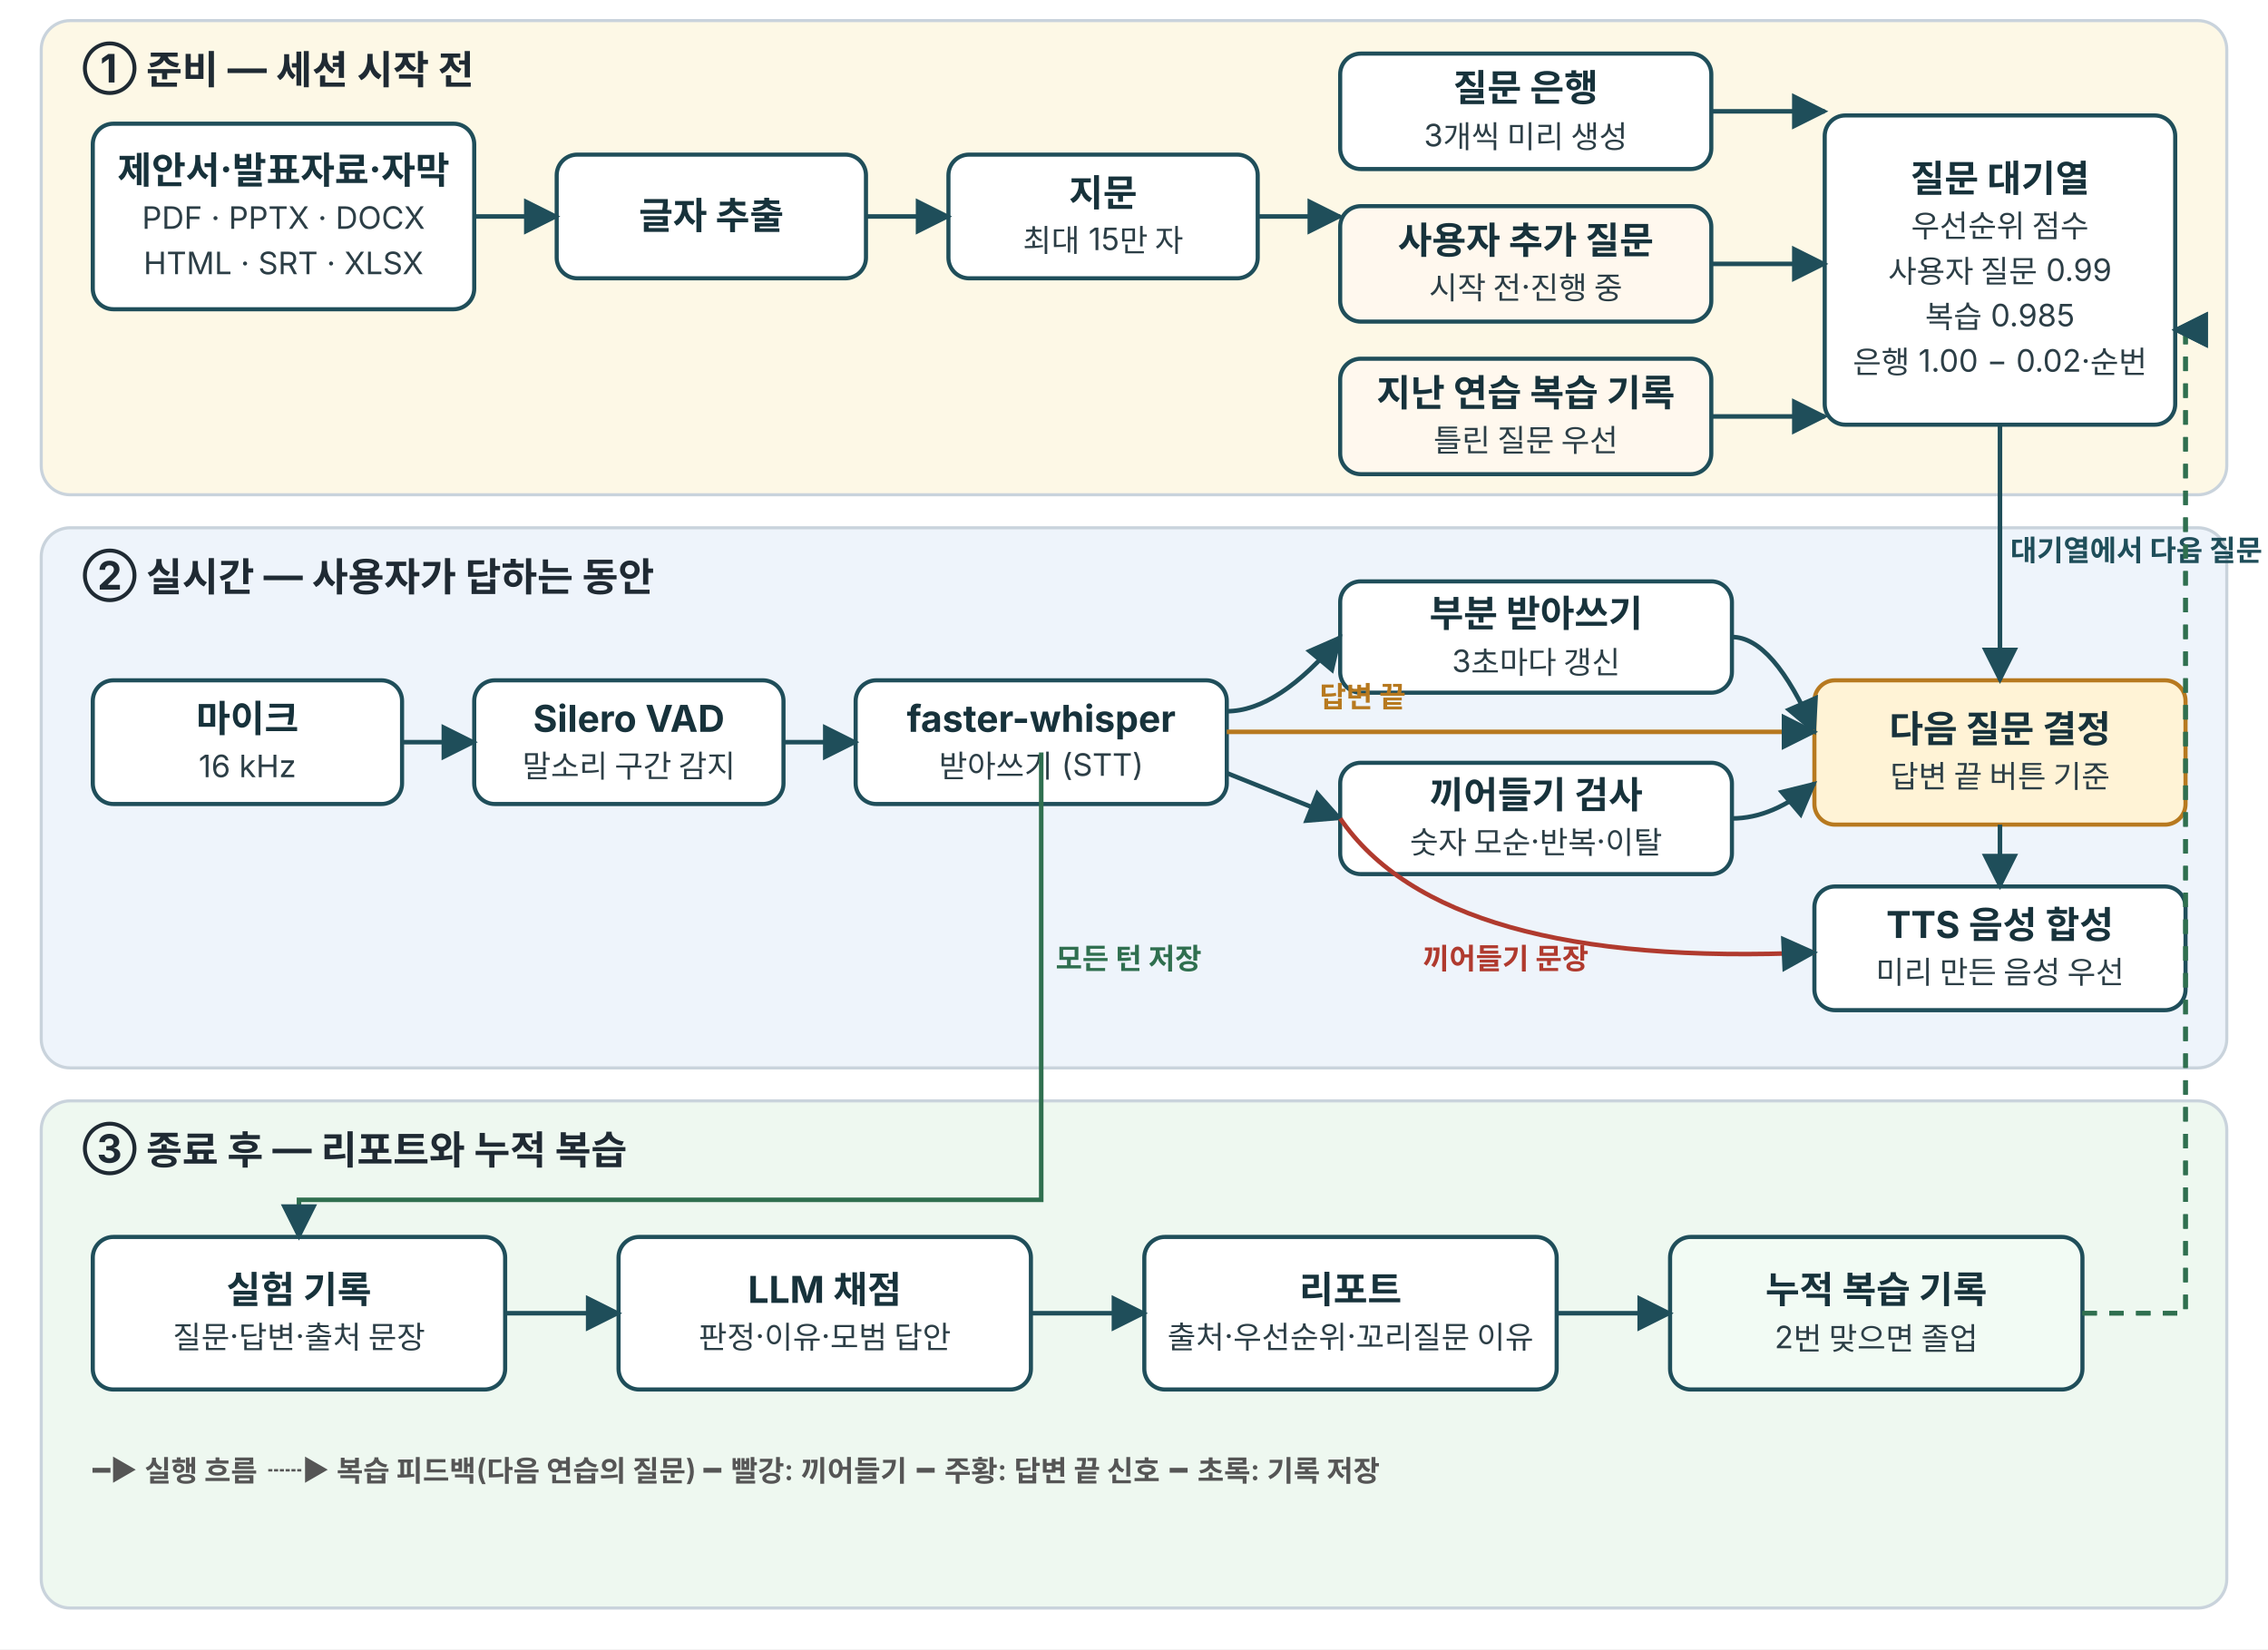
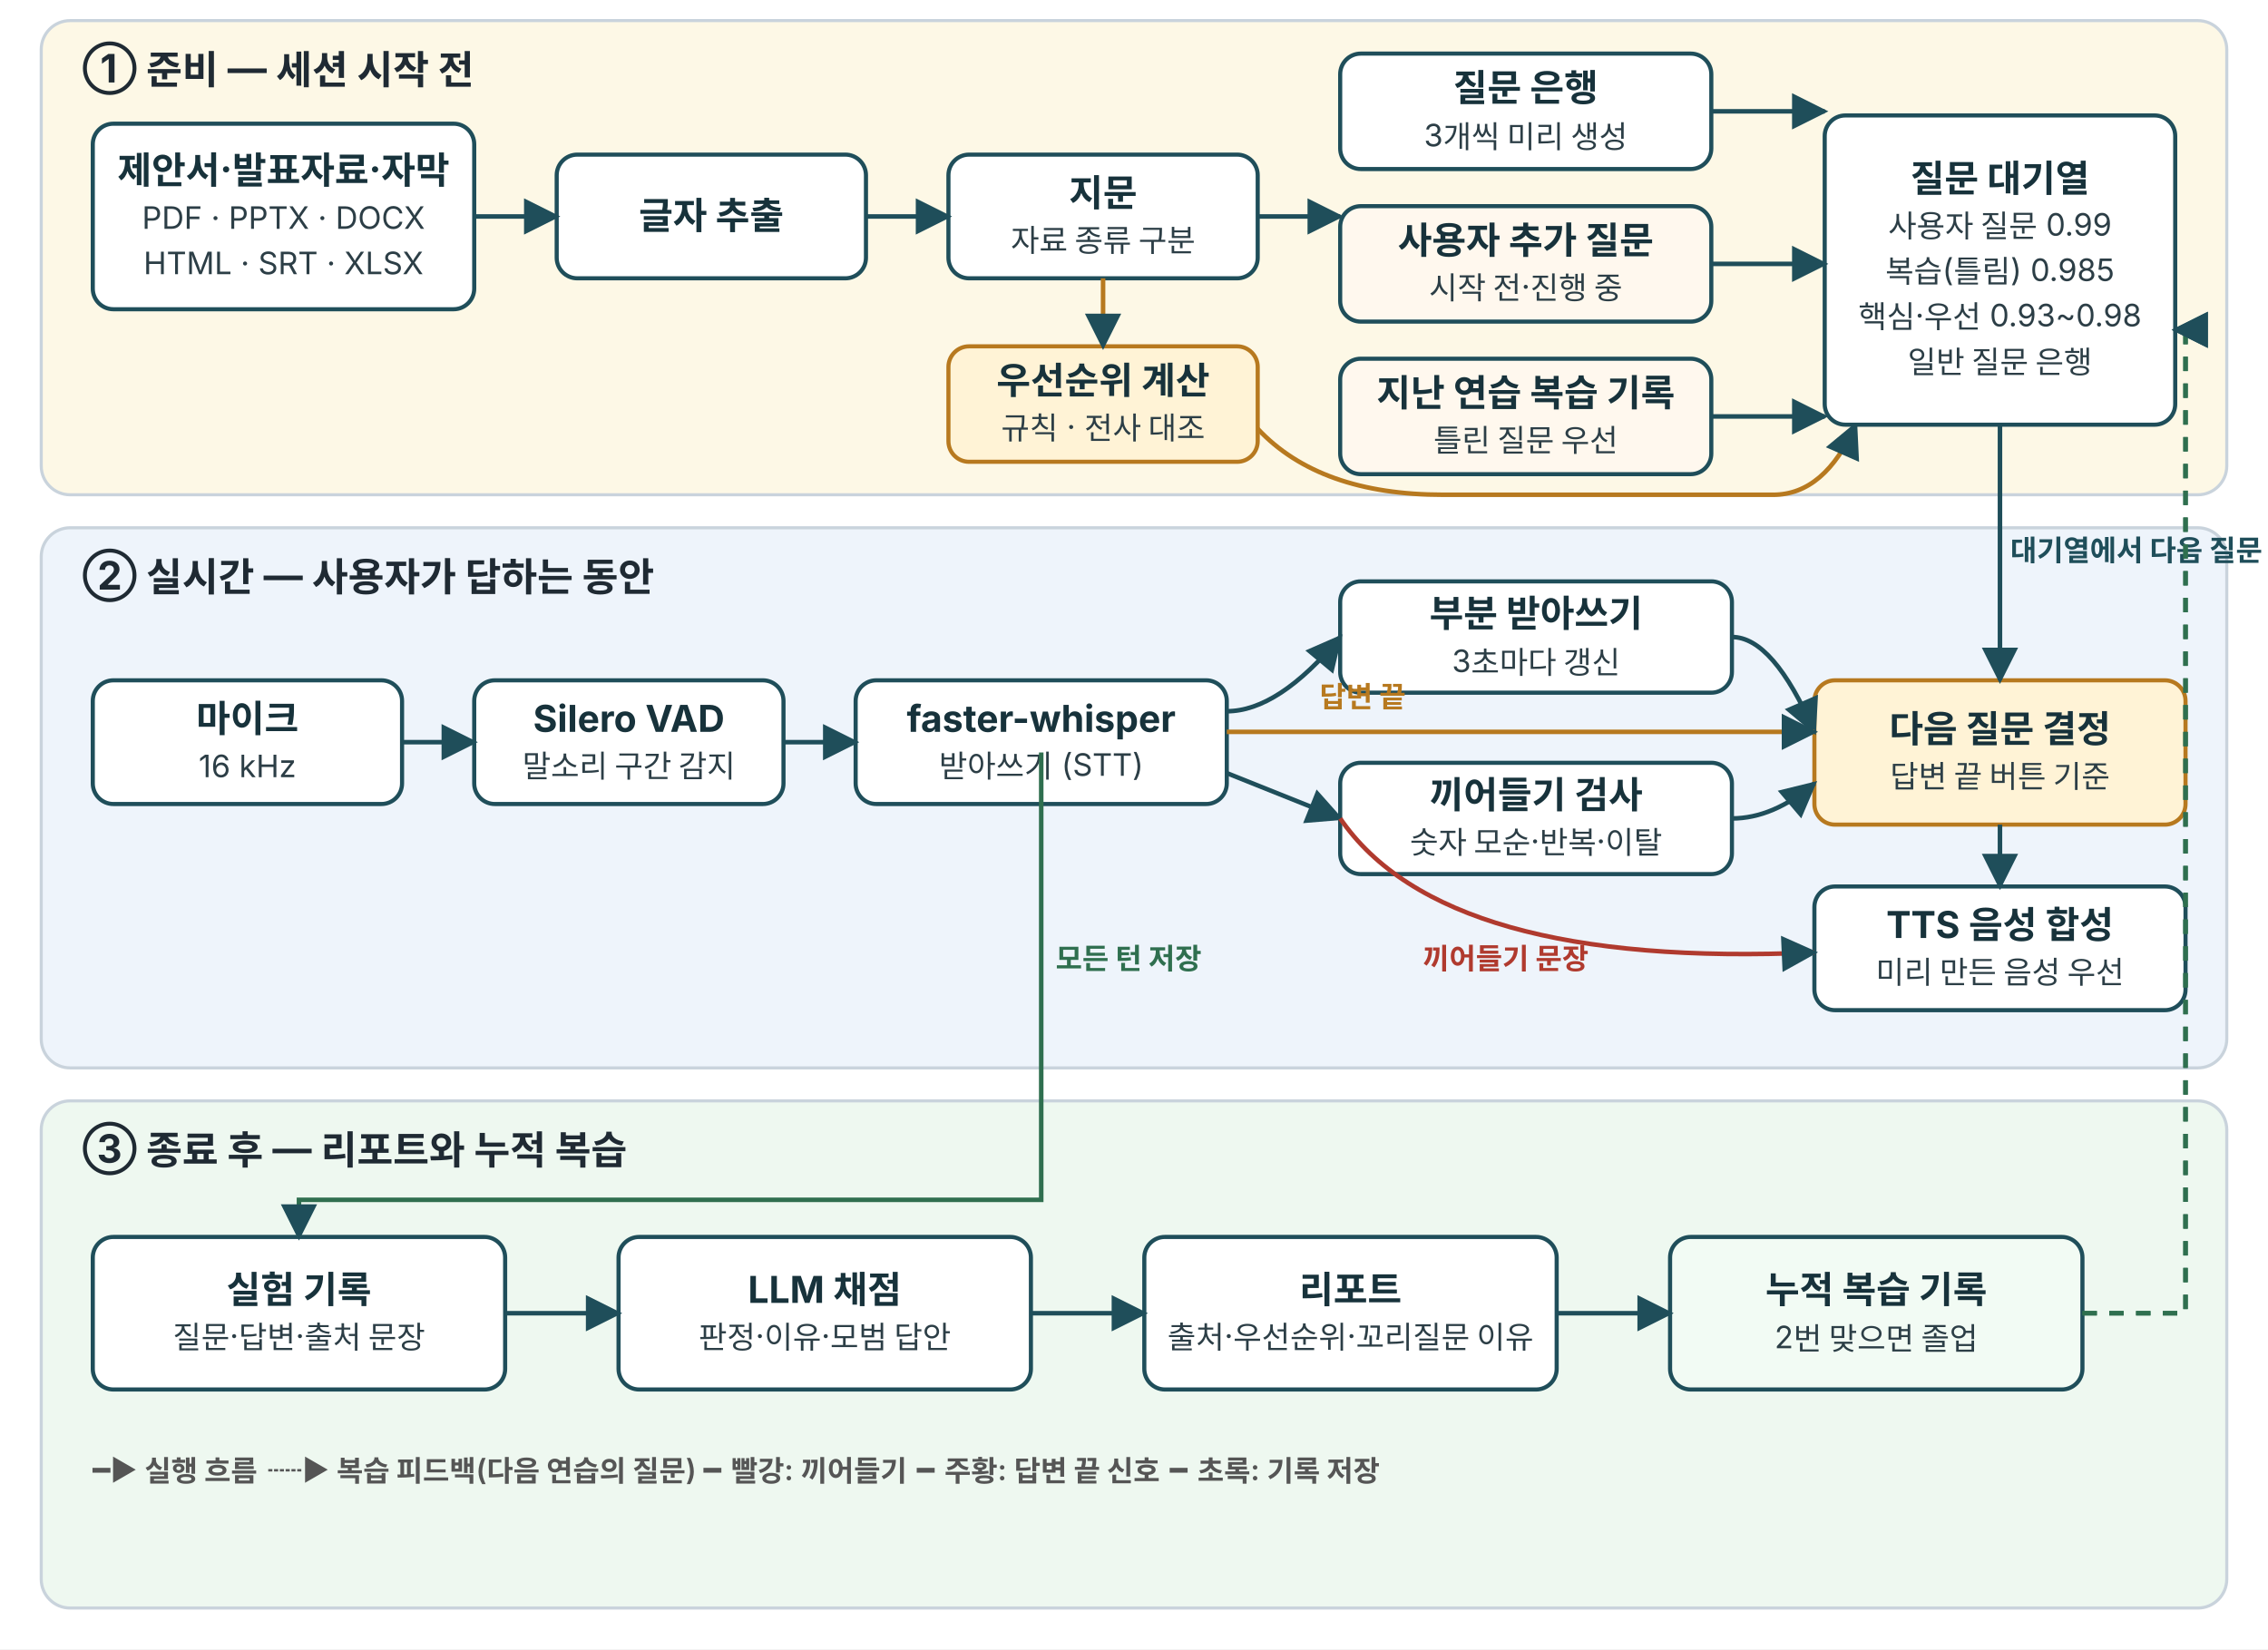
<svg xmlns="http://www.w3.org/2000/svg" viewBox="0 0 1100 800" width="1100" height="800">
  <defs>
    <marker id="arr" viewBox="0 0 10 10" refX="9" refY="5" markerWidth="8" markerHeight="8" orient="auto-start-reverse">
      <path d="M0,0 L10,5 L0,10 z" fill="#1f4e5a" />
    </marker>
    <style>
    text { font-family: -apple-system, "Apple SD Gothic Neo", "Malgun Gothic", "Noto Sans KR", sans-serif; }
    .lane { font-size: 19px; font-weight: 700; fill: #1f2a33; }
    .node-b { font-size: 18px; font-weight: 700; fill: #17323b; }
    .node { font-size: 15px; fill: #2c3e46; }
    .edge { font-size: 14px; font-weight: 600; }
  </style>
  </defs>
  <rect width="1100" height="800" fill="#ffffff" />
  <rect x="20" y="10" width="1060" height="230" rx="14" fill="#fdf8e6" stroke="#c9d3dc" stroke-width="1.5" />
  <text x="40" y="40" class="lane">① 준비 — 세션 시작 전</text>
  <rect x="20" y="256" width="1060" height="262" rx="14" fill="#eef4fb" stroke="#c9d3dc" stroke-width="1.5" />
  <text x="40" y="286" class="lane">② 실시간 — 사용자가 답하는 동안</text>
  <rect x="20" y="534" width="1060" height="246" rx="14" fill="#eef8f0" stroke="#c9d3dc" stroke-width="1.5" />
  <text x="40" y="564" class="lane">③ 종료 후 — 리포트와 누적 복습</text>
  <text x="45" y="718" class="edge" fill="#555">━▶ 실행 흐름     ┄┄▶ 복습 피드백(다음 연습의 질문)     ━ 빨강: 끼어들기     ━ 주황: 답변 끝 신호     ━ 초록: 기록 저장</text>
  <rect x="45" y="60" width="185" height="90" rx="10" fill="#ffffff" stroke="#1f4e5a" stroke-width="2" />
  <text x="137.5" y="89.0" text-anchor="middle" class="node-b">제안서·발표자료·자막</text>
  <text x="137.5" y="111.0" text-anchor="middle" class="node">PDF · PPTX · DOCX</text>
  <text x="137.5" y="133.0" text-anchor="middle" class="node">HTML · SRT · XLSX</text>
  <rect x="270" y="75" width="150" height="60" rx="10" fill="#ffffff" stroke="#1f4e5a" stroke-width="2" />
  <text x="345.0" y="111.0" text-anchor="middle" class="node-b">글자 추출</text>
  <rect x="460" y="75" width="150" height="60" rx="10" fill="#ffffff" stroke="#1f4e5a" stroke-width="2" />
  <text x="535.0" y="100.0" text-anchor="middle" class="node-b">지문</text>
-   <text x="535.0" y="122.0" text-anchor="middle" class="node">최대 15만 자</text>
+   <text x="535.0" y="122.0" text-anchor="middle" class="node">자료 종류 구분</text>
+   <rect x="460" y="168" width="150" height="56" rx="10" fill="#fff3d6" stroke="#b7791f" stroke-width="2" />
+   <text x="535.0" y="191.0" text-anchor="middle" class="node-b">우선순위 계산</text>
+   <text x="535.0" y="213.0" text-anchor="middle" class="node">규칙 · 전사 대조</text>
+   <path d="M535,135 V168" fill="none" stroke="#b7791f" stroke-width="2.2" marker-end="url(#arr)" />
+   <path d="M610,208 Q640,240 700,240 H860 Q885,240 900,206" fill="none" stroke="#b7791f" stroke-width="2.2" marker-end="url(#arr)" />
  <rect x="650" y="26" width="180" height="56" rx="10" fill="#ffffff" stroke="#1f4e5a" stroke-width="2" />
  <text x="740.0" y="49.0" text-anchor="middle" class="node-b">질문 은행</text>
  <text x="740.0" y="71.0" text-anchor="middle" class="node">3개씩 미리 생성</text>
  <rect x="650" y="100" width="180" height="56" rx="10" fill="#fff8ee" stroke="#1f4e5a" stroke-width="2" />
  <text x="740.0" y="123.0" text-anchor="middle" class="node-b">사용자 추가 질문</text>
  <text x="740.0" y="145.0" text-anchor="middle" class="node">시작 전·진행 중</text>
  <rect x="650" y="174" width="180" height="56" rx="10" fill="#fff8ee" stroke="#1f4e5a" stroke-width="2" />
  <text x="740.0" y="197.0" text-anchor="middle" class="node-b">지난 연습 복습 기록</text>
  <text x="740.0" y="219.0" text-anchor="middle" class="node">틀린 질문 우선</text>
  <rect x="885" y="56" width="170" height="150" rx="10" fill="#ffffff" stroke="#1f4e5a" stroke-width="2" />
  <text x="970.0" y="93.0" text-anchor="middle" class="node-b">질문 대기열</text>
-   <text x="970.0" y="115.0" text-anchor="middle" class="node">우선순위 점수</text>
-   <text x="970.0" y="137.0" text-anchor="middle" class="node">사용자 질문 0.99</text>
-   <text x="970.0" y="159.0" text-anchor="middle" class="node">복습 0.985</text>
-   <text x="970.0" y="181.0" text-anchor="middle" class="node">은행 1.00 − 0.02·순번</text>
+   <text x="970.0" y="115.0" text-anchor="middle" class="node">사용자 질문 0.99</text>
+   <text x="970.0" y="137.0" text-anchor="middle" class="node">복습(틀림) 0.985</text>
+   <text x="970.0" y="159.0" text-anchor="middle" class="node">핵심·우선 0.93~0.98</text>
+   <text x="970.0" y="181.0" text-anchor="middle" class="node">일반 질문 은행</text>
  <path d="M230,105 H270" fill="none" stroke="#1f4e5a" stroke-width="2.2" marker-end="url(#arr)" />
  <path d="M420,105 H460" fill="none" stroke="#1f4e5a" stroke-width="2.2" marker-end="url(#arr)" />
  <path d="M610,105 H650" fill="none" stroke="#1f4e5a" stroke-width="2.2" marker-end="url(#arr)" />
  <path d="M830,54 H885" fill="none" stroke="#1f4e5a" stroke-width="2.2" marker-end="url(#arr)" />
  <path d="M830,128 H885" fill="none" stroke="#1f4e5a" stroke-width="2.2" marker-end="url(#arr)" />
  <path d="M830,202 H885" fill="none" stroke="#1f4e5a" stroke-width="2.2" marker-end="url(#arr)" />
  <rect x="45" y="330" width="150" height="60" rx="10" fill="#ffffff" stroke="#1f4e5a" stroke-width="2" />
  <text x="120.0" y="355.0" text-anchor="middle" class="node-b">마이크</text>
  <text x="120.0" y="377.0" text-anchor="middle" class="node">16 kHz</text>
  <rect x="230" y="330" width="150" height="60" rx="10" fill="#ffffff" stroke="#1f4e5a" stroke-width="2" />
  <text x="305.0" y="355.0" text-anchor="middle" class="node-b">Silero VAD</text>
  <text x="305.0" y="377.0" text-anchor="middle" class="node">말소리 구간 감지</text>
  <rect x="415" y="330" width="180" height="60" rx="10" fill="#ffffff" stroke="#1f4e5a" stroke-width="2" />
  <text x="505.0" y="355.0" text-anchor="middle" class="node-b">faster-whisper</text>
  <text x="505.0" y="377.0" text-anchor="middle" class="node">받아쓰기 (STT)</text>
  <rect x="650" y="282" width="190" height="54" rx="10" fill="#ffffff" stroke="#1f4e5a" stroke-width="2" />
  <text x="745.0" y="304.0" text-anchor="middle" class="node-b">부분 받아쓰기</text>
  <text x="745.0" y="326.0" text-anchor="middle" class="node">3초마다 갱신</text>
  <rect x="650" y="370" width="190" height="54" rx="10" fill="#ffffff" stroke="#1f4e5a" stroke-width="2" />
  <text x="745.0" y="392.0" text-anchor="middle" class="node-b">끼어들기 검사</text>
  <text x="745.0" y="414.0" text-anchor="middle" class="node">숫자 모순·반복·이탈</text>
  <rect x="880" y="330" width="180" height="70" rx="10" fill="#fff3d6" stroke="#b7791f" stroke-width="2" />
  <text x="970.0" y="360.0" text-anchor="middle" class="node-b">다음 질문 결정</text>
  <text x="970.0" y="382.0" text-anchor="middle" class="node">답변 끝 버튼 기준</text>
  <rect x="880" y="430" width="180" height="60" rx="10" fill="#ffffff" stroke="#1f4e5a" stroke-width="2" />
  <text x="970.0" y="455.0" text-anchor="middle" class="node-b">TTS 음성 합성</text>
  <text x="970.0" y="477.0" text-anchor="middle" class="node">미리 만든 음성 우선</text>
  <path d="M195,360 H230" fill="none" stroke="#1f4e5a" stroke-width="2.2" marker-end="url(#arr)" />
  <path d="M380,360 H415" fill="none" stroke="#1f4e5a" stroke-width="2.2" marker-end="url(#arr)" />
  <path d="M595,345 Q620,345 650,309" fill="none" stroke="#1f4e5a" stroke-width="2.2" marker-end="url(#arr)" />
  <path d="M595,375 Q620,385 650,397" fill="none" stroke="#1f4e5a" stroke-width="2.2" marker-end="url(#arr)" />
  <path d="M840,309 Q860,309 880,355" fill="none" stroke="#1f4e5a" stroke-width="2.2" marker-end="url(#arr)" />
  <path d="M840,397 Q860,397 880,380" fill="none" stroke="#1f4e5a" stroke-width="2.2" marker-end="url(#arr)" />
  <path d="M595,355 H880" fill="none" stroke="#b7791f" stroke-width="2.2" marker-end="url(#arr)" />
  <text x="640" y="343" class="edge" fill="#b7791f">답변 끝</text>
  <path d="M970,206 V330" fill="none" stroke="#1f4e5a" stroke-width="2.2" marker-end="url(#arr)" />
  <text x="975" y="272" class="edge" fill="#1f4e5a">대기열에서 다음 질문</text>
  <path d="M970,400 V430" fill="none" stroke="#1f4e5a" stroke-width="2.2" marker-end="url(#arr)" />
  <path d="M650,397 Q700,470 880,462" fill="none" stroke="#b03a2e" stroke-width="2.2" marker-end="url(#arr)" />
  <text x="690" y="470" class="edge" fill="#b03a2e">끼어들기 문장</text>
  <rect x="45" y="600" width="200" height="74" rx="10" fill="#ffffff" stroke="#1f4e5a" stroke-width="2" />
  <text x="145.0" y="632.0" text-anchor="middle" class="node-b">실험 기록</text>
  <text x="145.0" y="654.0" text-anchor="middle" class="node">질문·답변·출처 문장</text>
  <rect x="300" y="600" width="200" height="74" rx="10" fill="#ffffff" stroke="#1f4e5a" stroke-width="2" />
  <text x="400.0" y="632.0" text-anchor="middle" class="node-b">LLM 채점</text>
  <text x="400.0" y="654.0" text-anchor="middle" class="node">판정·이유·모범 답안</text>
  <rect x="555" y="600" width="200" height="74" rx="10" fill="#ffffff" stroke="#1f4e5a" stroke-width="2" />
  <text x="655.0" y="632.0" text-anchor="middle" class="node-b">리포트</text>
  <text x="655.0" y="654.0" text-anchor="middle" class="node">출처·우선순위·꼬리질문 이유</text>
  <rect x="810" y="600" width="200" height="74" rx="10" fill="#f2fbf4" stroke="#1f4e5a" stroke-width="2" />
  <text x="910.0" y="632.0" text-anchor="middle" class="node-b">누적 복습 기록</text>
  <text x="910.0" y="654.0" text-anchor="middle" class="node">2번 맞으면 졸업</text>
  <path d="M245,637 H300" fill="none" stroke="#1f4e5a" stroke-width="2.2" marker-end="url(#arr)" />
  <path d="M500,637 H555" fill="none" stroke="#1f4e5a" stroke-width="2.2" marker-end="url(#arr)" />
  <path d="M755,637 H810" fill="none" stroke="#1f4e5a" stroke-width="2.2" marker-end="url(#arr)" />
  <path d="M505,365 V582 H145 V600" fill="none" stroke="#2f6f4f" stroke-width="2.2" marker-end="url(#arr)" />
  <path d="M1010,637 H1060 V160 H1055" fill="none" stroke="#2f6f4f" stroke-width="2.2" stroke-dasharray="7 6" marker-end="url(#arr)" />
  <path d="M1010,637 H1060 V160 H1055" fill="none" stroke="#2f6f4f" stroke-width="2.2" stroke-dasharray="7 6" marker-end="url(#arr)" />
  <text x="512" y="470" class="edge" fill="#2f6f4f">모든 턴 저장</text>
</svg>
